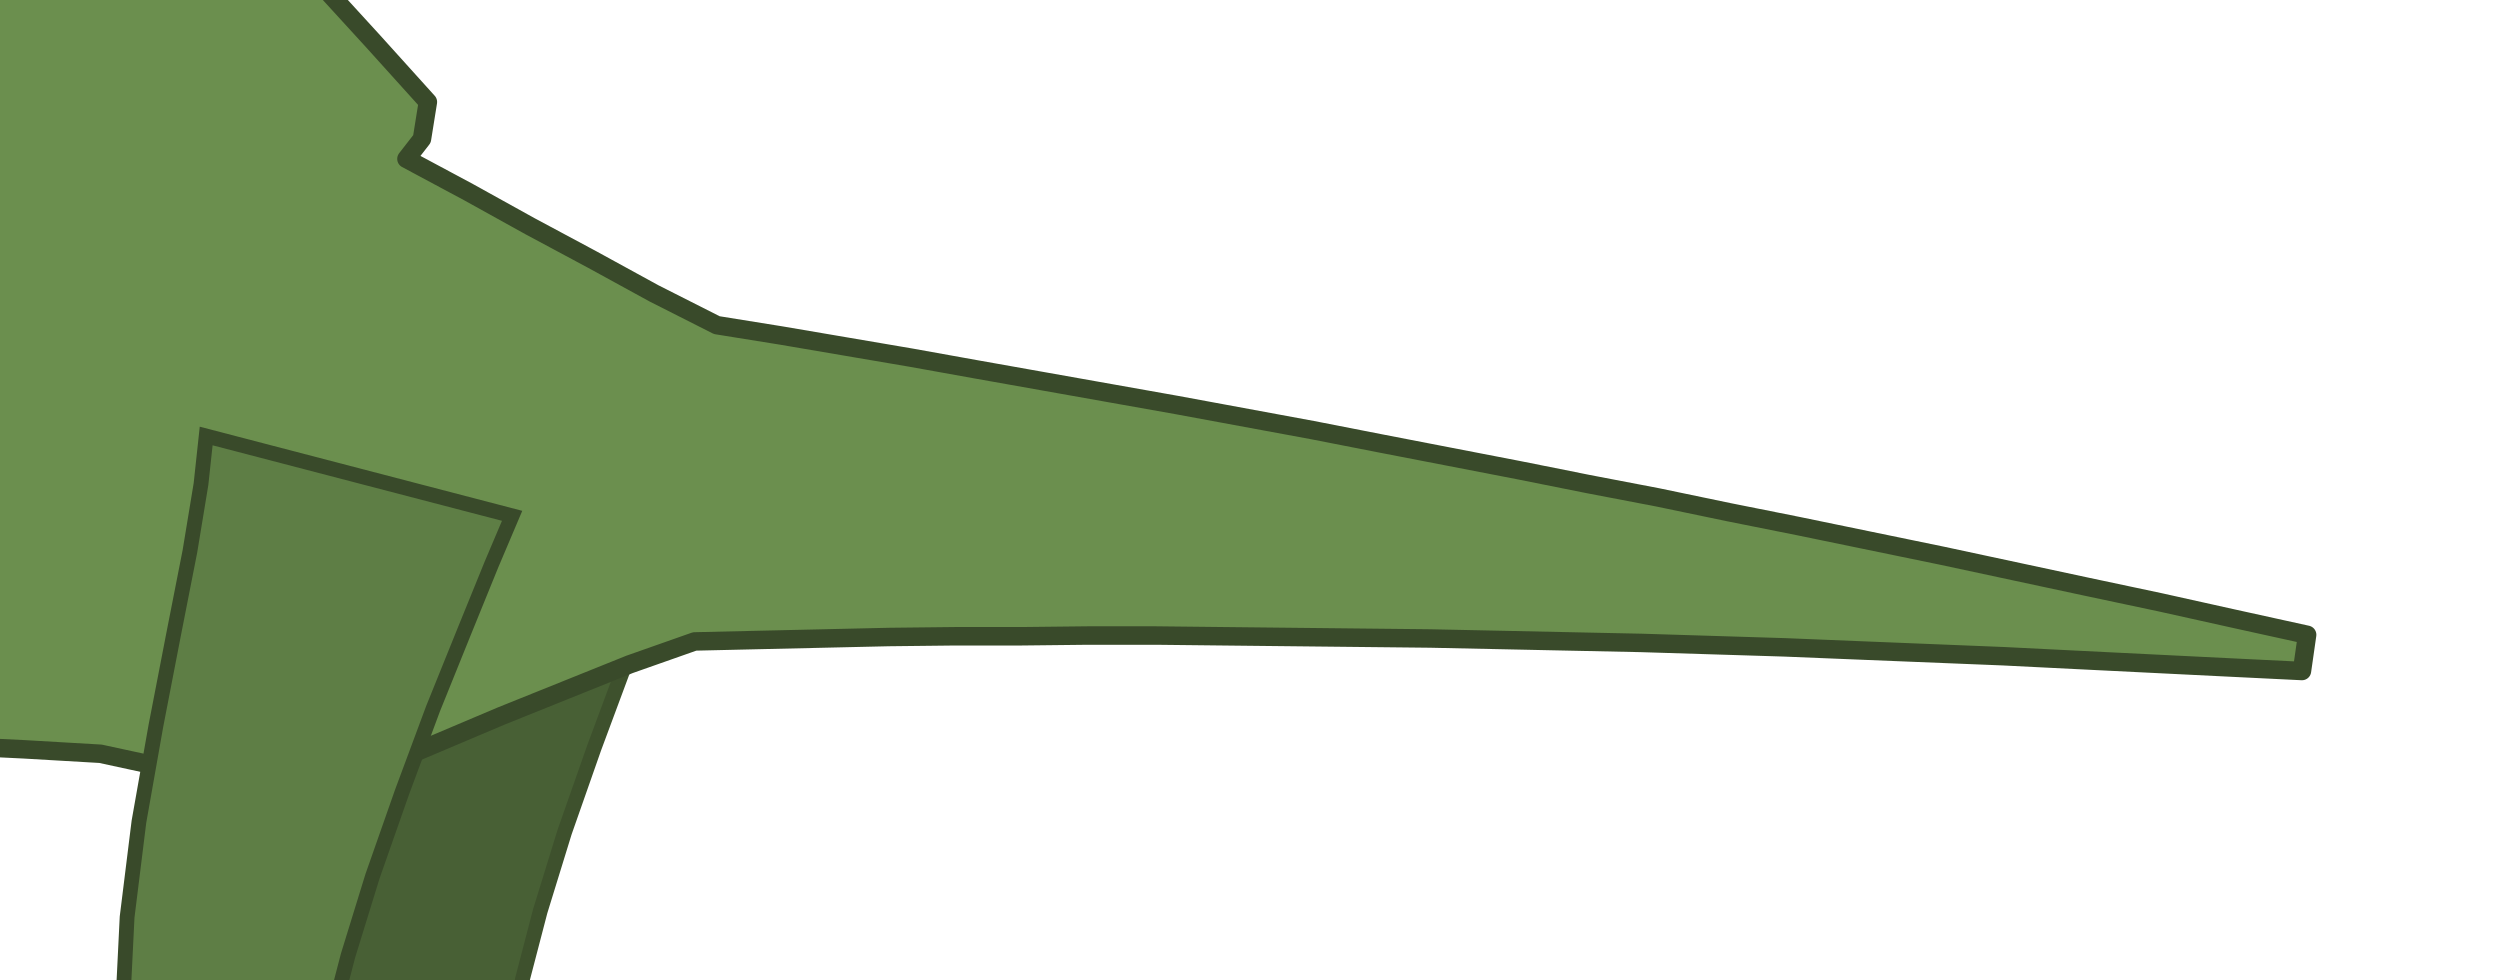
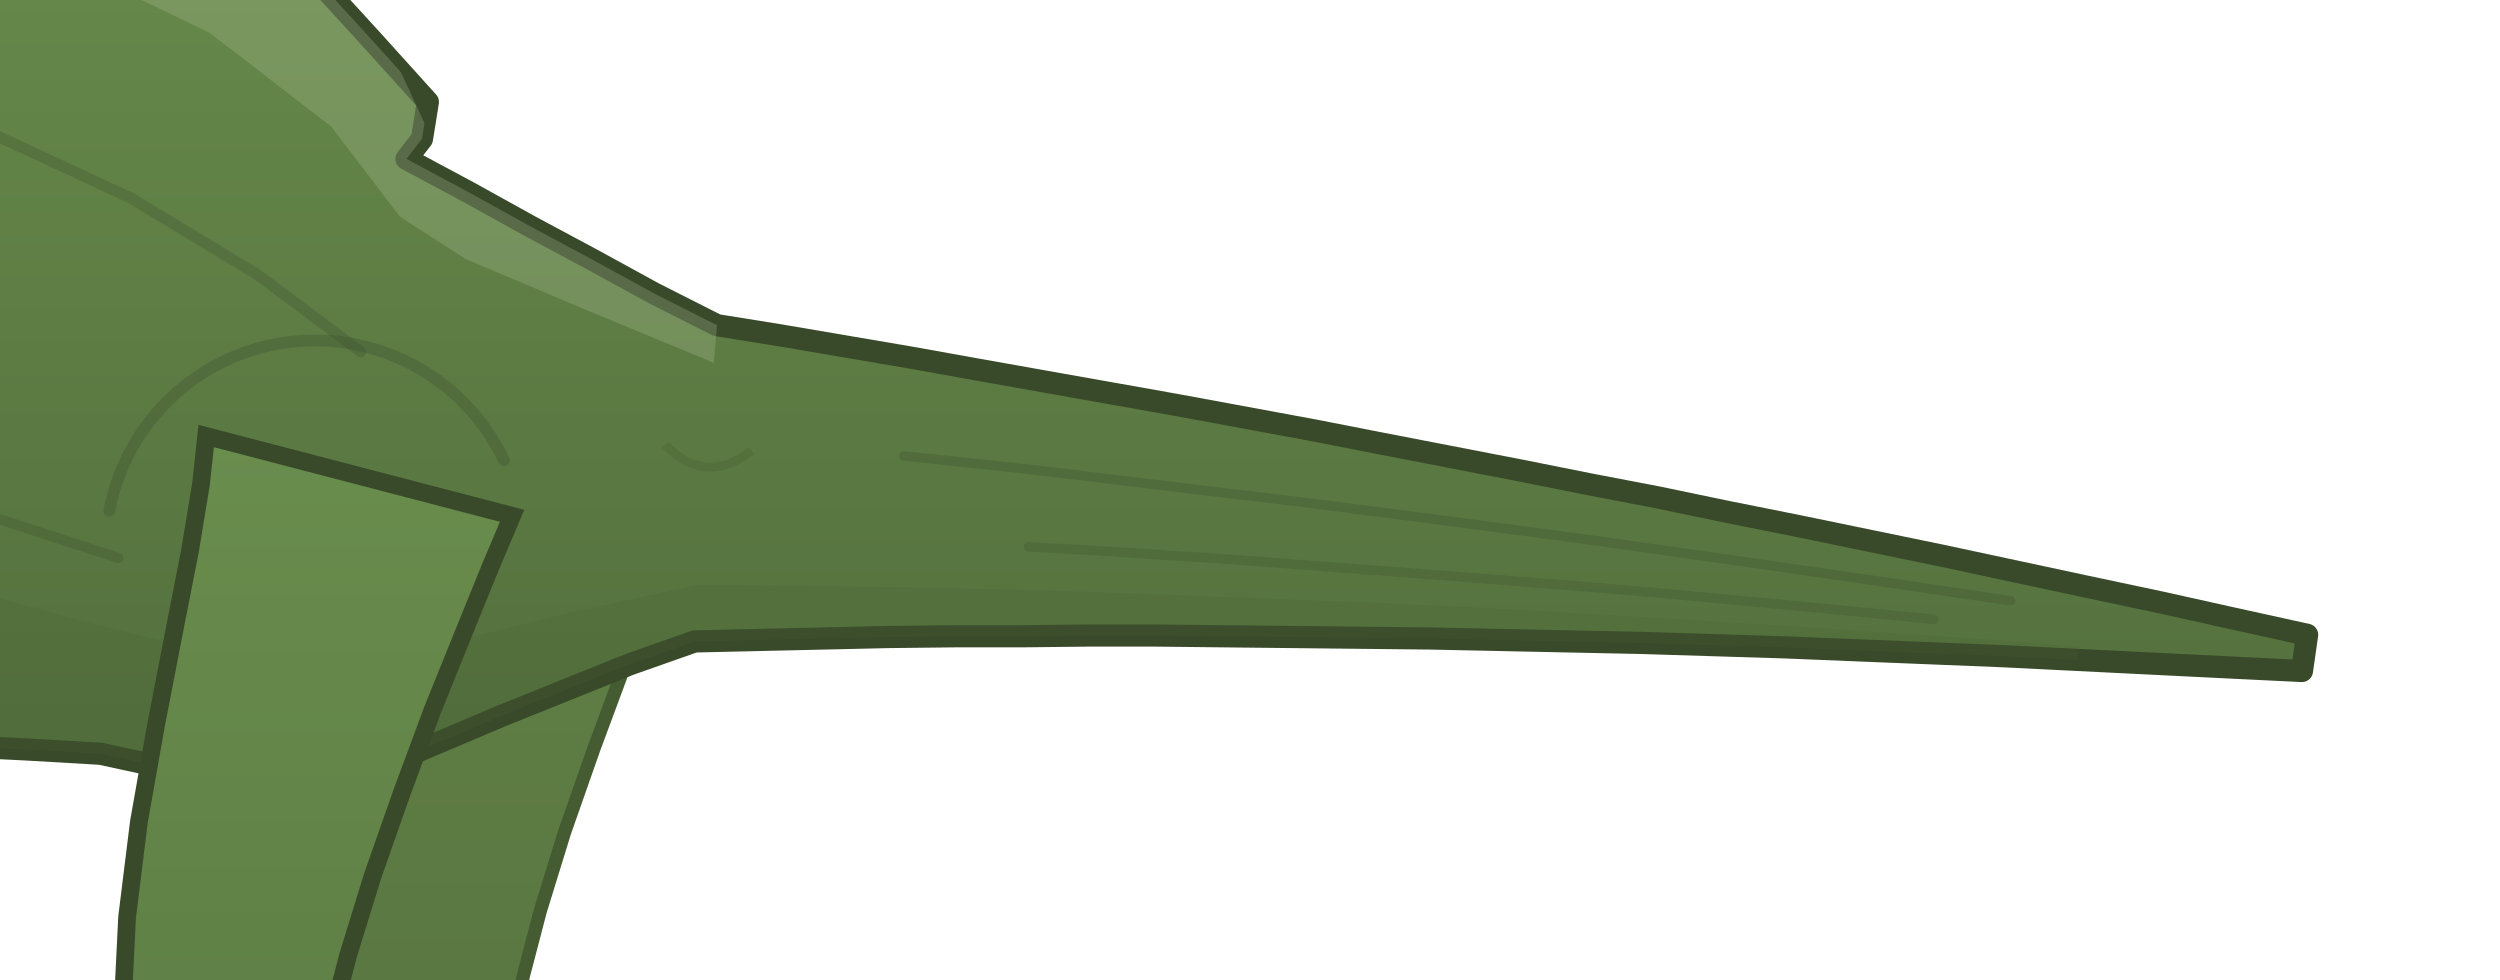
<svg xmlns="http://www.w3.org/2000/svg" viewBox="460.4 239.9 338.3 132.5" role="img" aria-label="Brachiosaurus tail">
-   <path d="M514.3 292.9L513.6 299.4L512.1 308.5L509.9 319.7L507.5 332.1L505.2 345.1L503.6 358L503 370.2L504 381.5L507.3 391.8L512.6 400.2L518.8 406.6L525 411.7L530.7 415.8L535.3 419.1L538.3 421.7L539.7 423.4L539.3 425.4L538.1 428.4L535.9 431.8L533 435.5L529.7 439.1L526.3 442.5L523.2 445.7L521 448.3L537 459.7L538.2 457.5L540.4 454.5L543.4 450.5L546.8 445.8L550.1 440.4L552.8 434.5L554.5 427.9L554.3 420.6L552.2 413.4L548.2 407.2L543.6 401.8L539 396.7L534.9 391.8L531.9 387.1L530.3 382.9L530 378.8L531.1 372.4L533.5 363.2L536.8 352.5L540.8 341.1L545 329.8L549.2 319.4L552.9 310.3L555.7 303.7Z" fill="#486035" stroke="#3e512d" stroke-width="2" />
-   <ellipse cx="527" cy="461" rx="25" ry="6.5" fill="#486035" stroke="#3e512d" stroke-width="2" />
-   <path d="M352.7 234.1L353.2 242.9L353.6 254.8L353.9 268.8L354.2 284.4L354.5 300.8L354.7 317.2L354.8 333.1L354.9 347.6L354.5 361.8L354 376.9L353.3 392.3L352.6 407.4L352 421.6L351.4 434.4L351 445.1L350.7 453.2L366.7 454.4L367.6 446.3L368.8 435.6L370.1 422.9L371.4 408.7L372.9 393.6L374.2 378.2L375.5 363L376.6 348.6L377.8 333.9L379 318L380.1 301.4L381.1 285L382.1 269.4L383 255.3L383.9 243.6L384.7 234.8Z" fill="#486035" stroke="#3e512d" stroke-width="2" />
-   <ellipse cx="356.7" cy="462" rx="19.4" ry="5.5" fill="#486035" stroke="#3e512d" stroke-width="2" />
  <defs>
    <clipPath id="bod-part-brachiosaurus-tail">
      <path d="M772.6 325.8L762.6 323.6L752.7 321.4L742.8 319.3L733 317.2L723.2 315.1L713.5 313.1L703.8 311.1L694.3 309.2L684.7 307.2L675.3 305.4L665.8 303.5L656.5 301.7L647.2 299.9L638 298.1L628.8 296.4L619.6 294.7L610.6 293.1L601.6 291.5L592.6 289.9L583.7 288.3L574.9 286.8L566.1 285.3L557.4 283.9L548.9 279.6L540.5 275L532.1 270.5L523.8 265.9L515.4 261.4L517.5 258.7L518.3 253.7L510.9 245.5L503.4 237.3L494.7 231.5L485.5 226.9L476.3 222.5L467.1 218.1L457.8 213.8L448.6 209.6L439.3 205.5L430.1 201.5L420.3 198.9L410.5 196.4L400.8 194L391.1 191.7L381.3 189.5L371.6 187.4L361.9 185.4L366.1 190.3L348 180.1L326 167.7L304.8 156.1L284.4 145.3L264.9 135.4L246.1 126.3L229.3 116.8L215.2 105.6L202 95.2L189.6 85.7L177.9 76.9L167 69L156.9 61.8L147.6 55.4L138.9 49.8L131.1 44.9L123.8 40.9L117.2 37.5L111.1 34.9L105.1 33L98.7 31.9L90.9 32.7L82 37.9L77.2 46.8L77.1 54.4L80.5 59.9L84.6 64.6L89.3 69.3L94.5 74.2L104.2 69.1L103.3 62.4L103.4 57L104.6 53.3L106.7 52L106.9 54.4L104 59.8L98.6 63.1L95.9 63.6L96.3 63.9L98.7 65L102.5 66.9L107.4 69.8L113.3 73.5L120.2 78.2L128 83.6L136.6 90L146.1 97.1L156.4 105.1L167.5 114L179.5 123.6L192.3 134.1L205.9 145.4L218.2 160L230.3 176.6L243.2 194L256.9 212.1L271.3 231.1L286.6 250.9L307.3 274.5L329.2 285.2L337.3 289.1L345.3 293.1L353.2 297.1L361.2 301.3L369.2 305.5L377.1 309.8L385.1 314.1L393.5 317.3L402 320.6L410.4 323.9L418.9 327.3L427.4 330.9L435.9 334.5L444.4 338.2L453.5 340.8L463.7 341.3L474 341.9L492.5 345.9L511.2 344L519.7 340.4L528.2 336.8L536.9 333.3L545.6 329.8L554.4 326.7L563.1 326.5L571.9 326.3L580.7 326.1L589.6 326L598.6 326L607.6 325.9L616.8 325.9L625.9 326L635.2 326.1L644.5 326.2L653.9 326.3L663.4 326.5L672.9 326.7L682.5 326.9L692.2 327.2L701.9 327.5L711.7 327.9L721.6 328.3L731.5 328.7L741.5 329.2L751.6 329.7L761.7 330.2L771.9 330.7Z" />
    </clipPath>
+     <linearGradient id="gb-part-brachiosaurus-tail" x1="0" y1="0" x2="0" y2="1">
+       <stop offset="0" stop-color="#82a068" />
+       <stop offset="0.55" stop-color="#6b8f4e" />
+       <stop offset="1" stop-color="#536f3d" />
+     </linearGradient>
+     <linearGradient id="gl-part-brachiosaurus-tail" x1="0" y1="0" x2="0" y2="1">
+       <stop offset="0" stop-color="#698d4d" />
+       <stop offset="0.55" stop-color="#5e7e45" />
+       <stop offset="1" stop-color="#526c3c" />
+     </linearGradient>
+     <linearGradient id="gf-part-brachiosaurus-tail" x1="0" y1="0" x2="0" y2="1">
+       <stop offset="0" stop-color="#628347" />
+       <stop offset="0.55" stop-color="#597641" />
+       <stop offset="1" stop-color="#506a3a" />
+     </linearGradient>
  </defs>
-   <path d="M772.6 325.8L762.6 323.6L752.7 321.4L742.8 319.3L733 317.2L723.2 315.1L713.5 313.1L703.8 311.1L694.3 309.2L684.7 307.2L675.3 305.4L665.8 303.5L656.5 301.7L647.2 299.9L638 298.1L628.8 296.4L619.6 294.7L610.6 293.1L601.6 291.5L592.6 289.9L583.7 288.3L574.9 286.8L566.1 285.3L557.4 283.9L548.9 279.6L540.5 275L532.1 270.5L523.8 265.9L515.4 261.4L517.5 258.7L518.3 253.7L510.9 245.5L503.4 237.3L494.7 231.5L485.5 226.9L476.3 222.5L467.1 218.1L457.8 213.8L448.6 209.6L439.3 205.5L430.1 201.5L420.3 198.9L410.5 196.4L400.8 194L391.1 191.7L381.3 189.5L371.6 187.4L361.9 185.4L366.1 190.3L348 180.1L326 167.7L304.8 156.1L284.4 145.3L264.9 135.4L246.1 126.3L229.3 116.8L215.2 105.6L202 95.2L189.6 85.7L177.9 76.9L167 69L156.9 61.8L147.6 55.4L138.9 49.8L131.1 44.9L123.8 40.9L117.2 37.5L111.1 34.9L105.1 33L98.7 31.9L90.9 32.7L82 37.9L77.2 46.8L77.1 54.4L80.5 59.9L84.6 64.6L89.3 69.3L94.5 74.2L104.2 69.1L103.3 62.4L103.4 57L104.6 53.3L106.7 52L106.9 54.4L104 59.8L98.6 63.1L95.9 63.6L96.3 63.9L98.7 65L102.5 66.9L107.4 69.8L113.3 73.5L120.2 78.2L128 83.6L136.6 90L146.1 97.1L156.4 105.1L167.5 114L179.5 123.6L192.3 134.1L205.9 145.4L218.2 160L230.3 176.6L243.2 194L256.9 212.1L271.3 231.1L286.6 250.9L307.3 274.5L329.2 285.2L337.3 289.1L345.3 293.1L353.2 297.1L361.2 301.3L369.2 305.5L377.1 309.8L385.1 314.1L393.5 317.3L402 320.6L410.4 323.9L418.9 327.3L427.4 330.9L435.9 334.5L444.4 338.2L453.5 340.8L463.7 341.3L474 341.9L492.5 345.9L511.2 344L519.7 340.4L528.2 336.8L536.9 333.3L545.6 329.8L554.4 326.7L563.1 326.5L571.9 326.3L580.7 326.1L589.6 326L598.6 326L607.6 325.9L616.8 325.9L625.9 326L635.2 326.1L644.5 326.2L653.9 326.3L663.4 326.5L672.9 326.7L682.5 326.9L692.2 327.2L701.9 327.5L711.7 327.9L721.6 328.3L731.5 328.7L741.5 329.2L751.6 329.7L761.7 330.2L771.9 330.7Z" fill="#6b8f4e" stroke="#394a2a" stroke-width="2.5" stroke-linejoin="round" />
+   <path d="M514.3 292.9L513.6 299.4L512.1 308.5L509.9 319.7L507.5 332.1L505.2 345.1L503.6 358L503 370.2L504 381.5L507.3 391.8L512.6 400.2L518.8 406.6L525 411.7L530.7 415.8L535.3 419.1L538.3 421.7L539.7 423.4L539.3 425.4L538.1 428.4L535.9 431.8L533 435.5L529.7 439.1L526.3 442.5L523.2 445.7L521 448.3L537 459.7L538.2 457.5L540.4 454.5L543.4 450.5L546.8 445.8L550.1 440.4L552.8 434.5L554.5 427.9L554.3 420.6L552.2 413.4L548.2 407.2L543.6 401.8L539 396.7L534.9 391.8L531.9 387.1L530.3 382.9L530 378.8L531.1 372.4L533.5 363.2L536.8 352.5L540.8 341.1L545 329.8L549.2 319.4L552.9 310.3L555.7 303.7Z" fill="url(#gf-part-brachiosaurus-tail)" stroke="#455b32" stroke-width="1.8" />
+   <ellipse cx="527" cy="461" rx="25" ry="6.5" fill="url(#gf-part-brachiosaurus-tail)" stroke="#455b32" stroke-width="2" />
+   <path d="M519.5 456.8L517.9 463M530 456.8L528.4 463" fill="none" stroke="#394a2a" stroke-width="1.2" opacity="0.45" />
+   <path d="M352.7 234.1L353.2 242.9L353.6 254.8L353.9 268.8L354.2 284.4L354.5 300.8L354.7 317.2L354.8 333.1L354.9 347.6L354.5 361.8L354 376.9L353.3 392.3L352.6 407.4L352 421.6L351.4 434.4L351 445.1L350.7 453.2L366.7 454.4L367.6 446.3L368.8 435.6L370.1 422.9L371.4 408.7L372.9 393.6L374.2 378.2L375.5 363L376.6 348.6L377.8 333.9L379 318L380.1 301.4L381.1 285L382.1 269.4L383 255.3L383.9 243.6L384.7 234.8Z" fill="url(#gf-part-brachiosaurus-tail)" stroke="#455b32" stroke-width="1.8" />
+   <ellipse cx="356.7" cy="462" rx="19.4" ry="5.5" fill="url(#gf-part-brachiosaurus-tail)" stroke="#455b32" stroke-width="2" />
+   <path d="M350.9 458.4L349.3 463.7M359.1 458.4L357.5 463.7" fill="none" stroke="#394a2a" stroke-width="1.2" opacity="0.45" />
+   <path d="M772.6 325.8L762.6 323.6L752.7 321.4L742.8 319.3L733 317.2L723.2 315.1L713.5 313.1L703.8 311.1L694.3 309.2L684.7 307.2L675.3 305.4L665.8 303.5L656.5 301.7L647.2 299.9L638 298.1L628.8 296.4L619.6 294.7L610.6 293.1L601.6 291.5L592.6 289.9L583.7 288.3L574.9 286.8L566.1 285.3L557.4 283.9L548.9 279.6L540.5 275L532.1 270.5L523.8 265.9L515.4 261.4L517.5 258.7L518.3 253.7L510.9 245.5L503.4 237.3L494.7 231.5L485.5 226.9L476.3 222.5L467.1 218.1L457.8 213.8L448.6 209.6L439.3 205.5L430.1 201.5L420.3 198.9L410.5 196.4L400.8 194L391.1 191.7L381.3 189.5L371.6 187.4L361.9 185.4L366.1 190.3L348 180.1L326 167.7L304.8 156.1L284.4 145.3L264.9 135.4L246.1 126.3L229.3 116.8L215.2 105.6L202 95.2L189.6 85.7L177.9 76.9L167 69L156.9 61.8L147.6 55.4L138.9 49.8L131.1 44.9L123.8 40.9L117.2 37.5L111.1 34.9L105.1 33L98.7 31.9L90.9 32.7L82 37.9L77.2 46.8L77.1 54.4L80.5 59.9L84.6 64.6L89.3 69.3L94.5 74.2L104.2 69.1L103.3 62.4L103.4 57L104.6 53.3L106.7 52L106.9 54.4L104 59.8L98.6 63.1L95.9 63.6L96.3 63.9L98.7 65L102.5 66.9L107.4 69.8L113.3 73.5L120.2 78.2L128 83.6L136.6 90L146.1 97.1L156.4 105.1L167.5 114L179.5 123.6L192.3 134.1L205.9 145.4L218.2 160L230.3 176.6L243.2 194L256.9 212.1L271.3 231.1L286.6 250.9L307.3 274.5L329.2 285.2L337.3 289.1L345.3 293.1L353.2 297.1L361.2 301.3L369.2 305.5L377.1 309.8L385.1 314.1L393.5 317.3L402 320.6L410.4 323.9L418.9 327.3L427.4 330.9L435.9 334.5L444.4 338.2L453.5 340.8L463.7 341.3L474 341.9L492.5 345.9L511.2 344L519.7 340.4L528.2 336.8L536.9 333.3L545.6 329.8L554.4 326.7L563.1 326.5L571.9 326.3L580.7 326.1L589.6 326L598.6 326L607.6 325.9L616.8 325.9L625.9 326L635.2 326.1L644.5 326.2L653.9 326.3L663.4 326.5L672.9 326.7L682.5 326.9L692.2 327.2L701.9 327.5L711.7 327.9L721.6 328.3L731.5 328.7L741.5 329.2L751.6 329.7L761.7 330.2L771.9 330.7Z" fill="url(#gb-part-brachiosaurus-tail)" stroke="#394a2a" stroke-width="3" stroke-linejoin="round" />
+   <g clip-path="url(#bod-part-brachiosaurus-tail)">
+     <path d="M741.5 329.4L721.5 328.5L701.9 327.9L682.4 327.3L663.3 326.9L644.5 326.7L625.9 326.6L607.6 326.6L589.6 326.8L571.8 327.1L554.4 327.5L536.8 334.4L519.6 341.8L492 347.6L462.7 343.2L443.4 340.3L426.4 333L409.5 326.1L392.6 319.5L376.3 312L360.4 303.4L344.5 295.2L328.6 287.2L285.4 252.3L255.9 213.3L229.6 177.4L205.4 145.9L210.1 140.2L236.5 169.2L265.5 202.1L297.6 238.2L335.1 267.2L351.7 274.4L368.3 282L384.9 289.8L401.8 297.2L419 304.1L436.2 311.4L453.5 319L472.2 324.1L497 330.2L520.4 327L537.5 322.8L555 319L572.4 319.2L590.2 319.5L608.2 320L626.5 320.7L645 321.4L663.8 322.3L682.9 323.4L702.2 324.6L721.9 325.9L741.7 327.4Z" fill="#475d34" opacity="0.2" />
+     <path d="M557.5 283L540.6 273.8L523.8 264.4L518 256.9L511.8 243.5L495.7 229.4L477.3 220.3L458.8 211.6L440.3 203.3L421.2 196.7L401.6 191.8L382.1 187.4L362.6 183.4L349.2 178.7L305.7 155L265.5 134.6L229.7 116.2L202.5 94.7L178.3 76.4L157.3 61.2L139.3 49.2L124.2 40.3L111.3 34.3L98.8 31.3L81.6 37.4L76.6 54.5L84.2 64.7L86.9 63.7L80.7 54.1L84.7 40.5L98.4 35.7L109.6 38.5L121.9 44.3L136.7 53.2L154.5 65.2L175.3 80.3L199.3 98.6L226.5 120.2L260.7 140.3L299 162.8L340.6 188.6L358 197.4L377 201.9L396 206.8L415.1 212.2L433.8 218.9L452.2 227L470.4 235.5L488.7 244.3L505.2 257L514.5 269.2L523.3 274.9L540.1 282L557 289Z" fill="#b4c59f" opacity="0.26" />
+   </g>
+   <g clip-path="url(#bod-part-brachiosaurus-tail)">
+     <g fill="none" stroke="#394a2a" stroke-width="1.2" opacity="0.2">
+       <path d="M249.7 162.7Q241.7 163 240.6 155.1" />
+       <path d="M309.4 231.5Q303.3 231.6 302.6 225.6" />
+       <path d="M205.7 124.5Q199.8 124.8 198.8 118.9" />
+       <path d="M380.4 266.9Q372.8 269.9 369 262.6" />
+       <path d="M399.1 265.8Q393.4 267.9 390.7 262.5" />
+       <path d="M562.1 300.9Q555.9 305.7 550.4 300.1" />
+       <path d="M444.5 259.4Q437.1 261.9 433.9 254.8" />
+       <path d="M330.3 249.7Q324.1 250.4 322.7 244.4" />
+       <path d="M518.4 321.7Q512.1 326.9 506.3 321.1" />
+       <path d="M195.9 109.8Q190.2 110.1 189.2 104.5" />
+       <path d="M185.1 101.1Q177.1 101.7 175.7 93.8" />
+       <path d="M362.6 231.8Q355.6 234.9 351.8 228.2" />
+       <path d="M224.4 132Q216.5 132.4 215.3 124.5" />
+       <path d="M453.4 261.3Q447.1 263.4 444.4 257.4" />
+     </g>
+     <g fill="none" stroke="#394a2a" stroke-linecap="round">
+       <path d="M221.1 126.8L194.1 105.2L170.4 86.8L159.7 78.8L140.7 65.3L132.4 59.7L118.1 51L112.1 47.8L102 43.8L97.8 43" stroke-width="1.5" opacity="0.3" />
+       <path d="M213.6 135.9L186.9 114.2L174.8 104.6L163.5 95.8L143.3 80.7L134.4 74.3L119.2 64.1L112.8 60.2L107.3 57.2" stroke-width="1.3" opacity="0.26" />
+       <path d="M509.2 287.5L495.3 277.1L478.1 266.7L451.2 254.2L433.2 246.2L415.2 238.7L396.9 232.4L378.6 226.5L360.3 220.9" stroke-width="1.5" opacity="0.28" />
+       <path d="M476.4 315.4L458 309.4L440.6 301.6L414.6 290.6L397.2 283.7L380.3 276L355 265.1L338.1 258.3L303.2 231.8" stroke-width="1.4" opacity="0.26" />
+       <path d="M732.5 321.2L712.9 318.3L693.5 315.5L674.4 312.8L655.6 310.3L637 307.9L618.6 305.7L600.5 303.5L582.7 301.6" stroke-width="1.3" opacity="0.28" />
+       <path d="M722.1 323.7L702.6 321.8L683.3 320L673.7 319.2L654.8 317.7L636.2 316.3L626.9 315.6L608.7 314.4L599.6 313.9" stroke-width="1.3" opacity="0.24" />
+       <path d="M475.2 309A28.3 28.3 0 0 1 528.6 302.2" stroke-width="1.6" opacity="0.3" />
+       <path d="M312.4 235.6A34.8 34.8 0 0 1 372.9 228" stroke-width="1.4" opacity="0.26" />
+     </g>
+   </g>
  <path d="M99.8 62.2L97.1 61L97.9 60.2L101.9 57.7L103.7 52.2L101.7 54.1L100.6 63.7" fill="none" stroke="#394a2a" stroke-width="2" opacity="0.7" />
+   <path d="M103.8 64.2Q106.9 60.2 112.3 58.4" fill="none" stroke="#394a2a" stroke-width="1.6" opacity="0.45" />
+   <path d="M89.8 59.7Q88.4 63.1 91.8 64.5" fill="none" stroke="#394a2a" stroke-width="1.6" opacity="0.75" />
  <circle cx="88.7" cy="57.7" r="3.5" fill="#fdfaef" stroke="#394a2a" stroke-width="1.5" />
-   <circle cx="87.8" cy="57.7" r="1.6" fill="#1c1a14" />
-   <path d="M488.3 298.9L487.6 305.4L486.1 314.5L483.9 325.7L481.5 338.1L479.2 351.1L477.6 364L477 376.2L478 387.5L481.3 397.8L486.6 406.2L492.8 412.6L499 417.7L504.7 421.8L509.3 425.1L512.3 427.7L513.7 429.4L513.3 431.4L512.1 434.4L509.9 437.8L507 441.5L503.7 445.1L500.3 448.5L497.2 451.7L495 454.3L511 465.7L512.2 463.5L514.4 460.5L517.4 456.5L520.8 451.8L524.1 446.4L526.8 440.5L528.5 433.9L528.3 426.6L526.2 419.4L522.2 413.2L517.6 407.8L513 402.7L508.9 397.8L505.9 393.1L504.3 388.9L504 384.8L505.1 378.4L507.5 369.2L510.8 358.5L514.8 347.1L519 335.8L523.2 325.4L526.9 316.3L529.7 309.7Z" fill="#5e7e45" stroke="#394a2a" stroke-width="2" />
-   <ellipse cx="501" cy="464" rx="26" ry="7" fill="#5e7e45" stroke="#394a2a" stroke-width="2" />
-   <path d="M477 462L465 468L481 469Z" fill="#5e7e45" stroke="#394a2a" stroke-width="1.5" />
-   <path d="M326.7 240.1L327.2 248.9L327.6 260.8L327.9 274.8L328.2 290.4L328.5 306.8L328.7 323.2L328.8 339.1L328.9 353.6L328.5 367.8L328 382.9L327.3 398.3L326.6 413.4L326 427.6L325.4 440.4L325 451.1L324.7 459.2L340.7 460.4L341.6 452.3L342.8 441.6L344.1 428.9L345.4 414.7L346.9 399.6L348.2 384.2L349.5 369L350.6 354.6L351.8 339.9L353 324L354.1 307.4L355.1 291L356.1 275.4L357 261.3L357.9 249.6L358.7 240.8Z" fill="#5e7e45" stroke="#394a2a" stroke-width="2" />
-   <ellipse cx="330.7" cy="465" rx="20.4" ry="6" fill="#5e7e45" stroke="#394a2a" stroke-width="2" />
+   <circle cx="88.3" cy="57.7" r="2.2" fill="#c9983d" />
+   <circle cx="88.1" cy="57.7" r="1.2" fill="#1c1a14" />
+   <circle cx="87.5" cy="56.6" r="0.8" fill="#fdfaef" opacity="0.9" />
+   <path d="M80.7 54.4Q81.7 60 86.2 64.9" fill="none" stroke="#394a2a" stroke-width="2.2" stroke-linecap="round" />
+   <path d="M488.3 298.9L487.6 305.4L486.1 314.5L483.9 325.7L481.5 338.1L479.2 351.1L477.6 364L477 376.2L478 387.5L481.3 397.8L486.6 406.2L492.8 412.6L499 417.7L504.7 421.8L509.3 425.1L512.3 427.7L513.7 429.4L513.3 431.4L512.1 434.4L509.9 437.8L507 441.5L503.7 445.1L500.3 448.5L497.2 451.7L495 454.3L511 465.7L512.2 463.5L514.4 460.5L517.4 456.5L520.8 451.8L524.1 446.4L526.8 440.5L528.5 433.9L528.3 426.6L526.2 419.4L522.2 413.2L517.6 407.8L513 402.7L508.9 397.8L505.9 393.1L504.3 388.9L504 384.8L505.1 378.4L507.5 369.2L510.8 358.5L514.8 347.1L519 335.8L523.2 325.4L526.9 316.3L529.7 309.7Z" fill="url(#gl-part-brachiosaurus-tail)" stroke="#394a2a" stroke-width="2.4" />
+   <ellipse cx="501" cy="464" rx="26" ry="7" fill="url(#gl-part-brachiosaurus-tail)" stroke="#394a2a" stroke-width="2" />
+   <path d="M493.2 459.5L491.6 466.1M504.1 459.5L502.5 466.1" fill="none" stroke="#394a2a" stroke-width="1.2" opacity="0.45" />
+   <path d="M477 462L465 468L481 469Z" fill="url(#gl-part-brachiosaurus-tail)" stroke="#394a2a" stroke-width="1.5" />
+   <path d="M326.7 240.1L327.2 248.9L327.6 260.8L327.9 274.8L328.2 290.4L328.5 306.8L328.7 323.2L328.8 339.1L328.9 353.6L328.5 367.8L328 382.9L327.3 398.3L326.6 413.4L326 427.6L325.4 440.4L325 451.1L324.7 459.2L340.7 460.4L341.6 452.3L342.8 441.6L344.1 428.9L345.4 414.7L346.9 399.6L348.2 384.2L349.5 369L350.6 354.6L351.8 339.9L353 324L354.1 307.4L355.1 291L356.1 275.4L357 261.3L357.9 249.6L358.7 240.8Z" fill="url(#gl-part-brachiosaurus-tail)" stroke="#394a2a" stroke-width="2.4" />
+   <ellipse cx="330.7" cy="465" rx="20.4" ry="6" fill="url(#gl-part-brachiosaurus-tail)" stroke="#394a2a" stroke-width="2" />
+   <path d="M324.6 461.1L323 466.8M333.2 461.1L331.6 466.8" fill="none" stroke="#394a2a" stroke-width="1.2" opacity="0.45" />
</svg>
